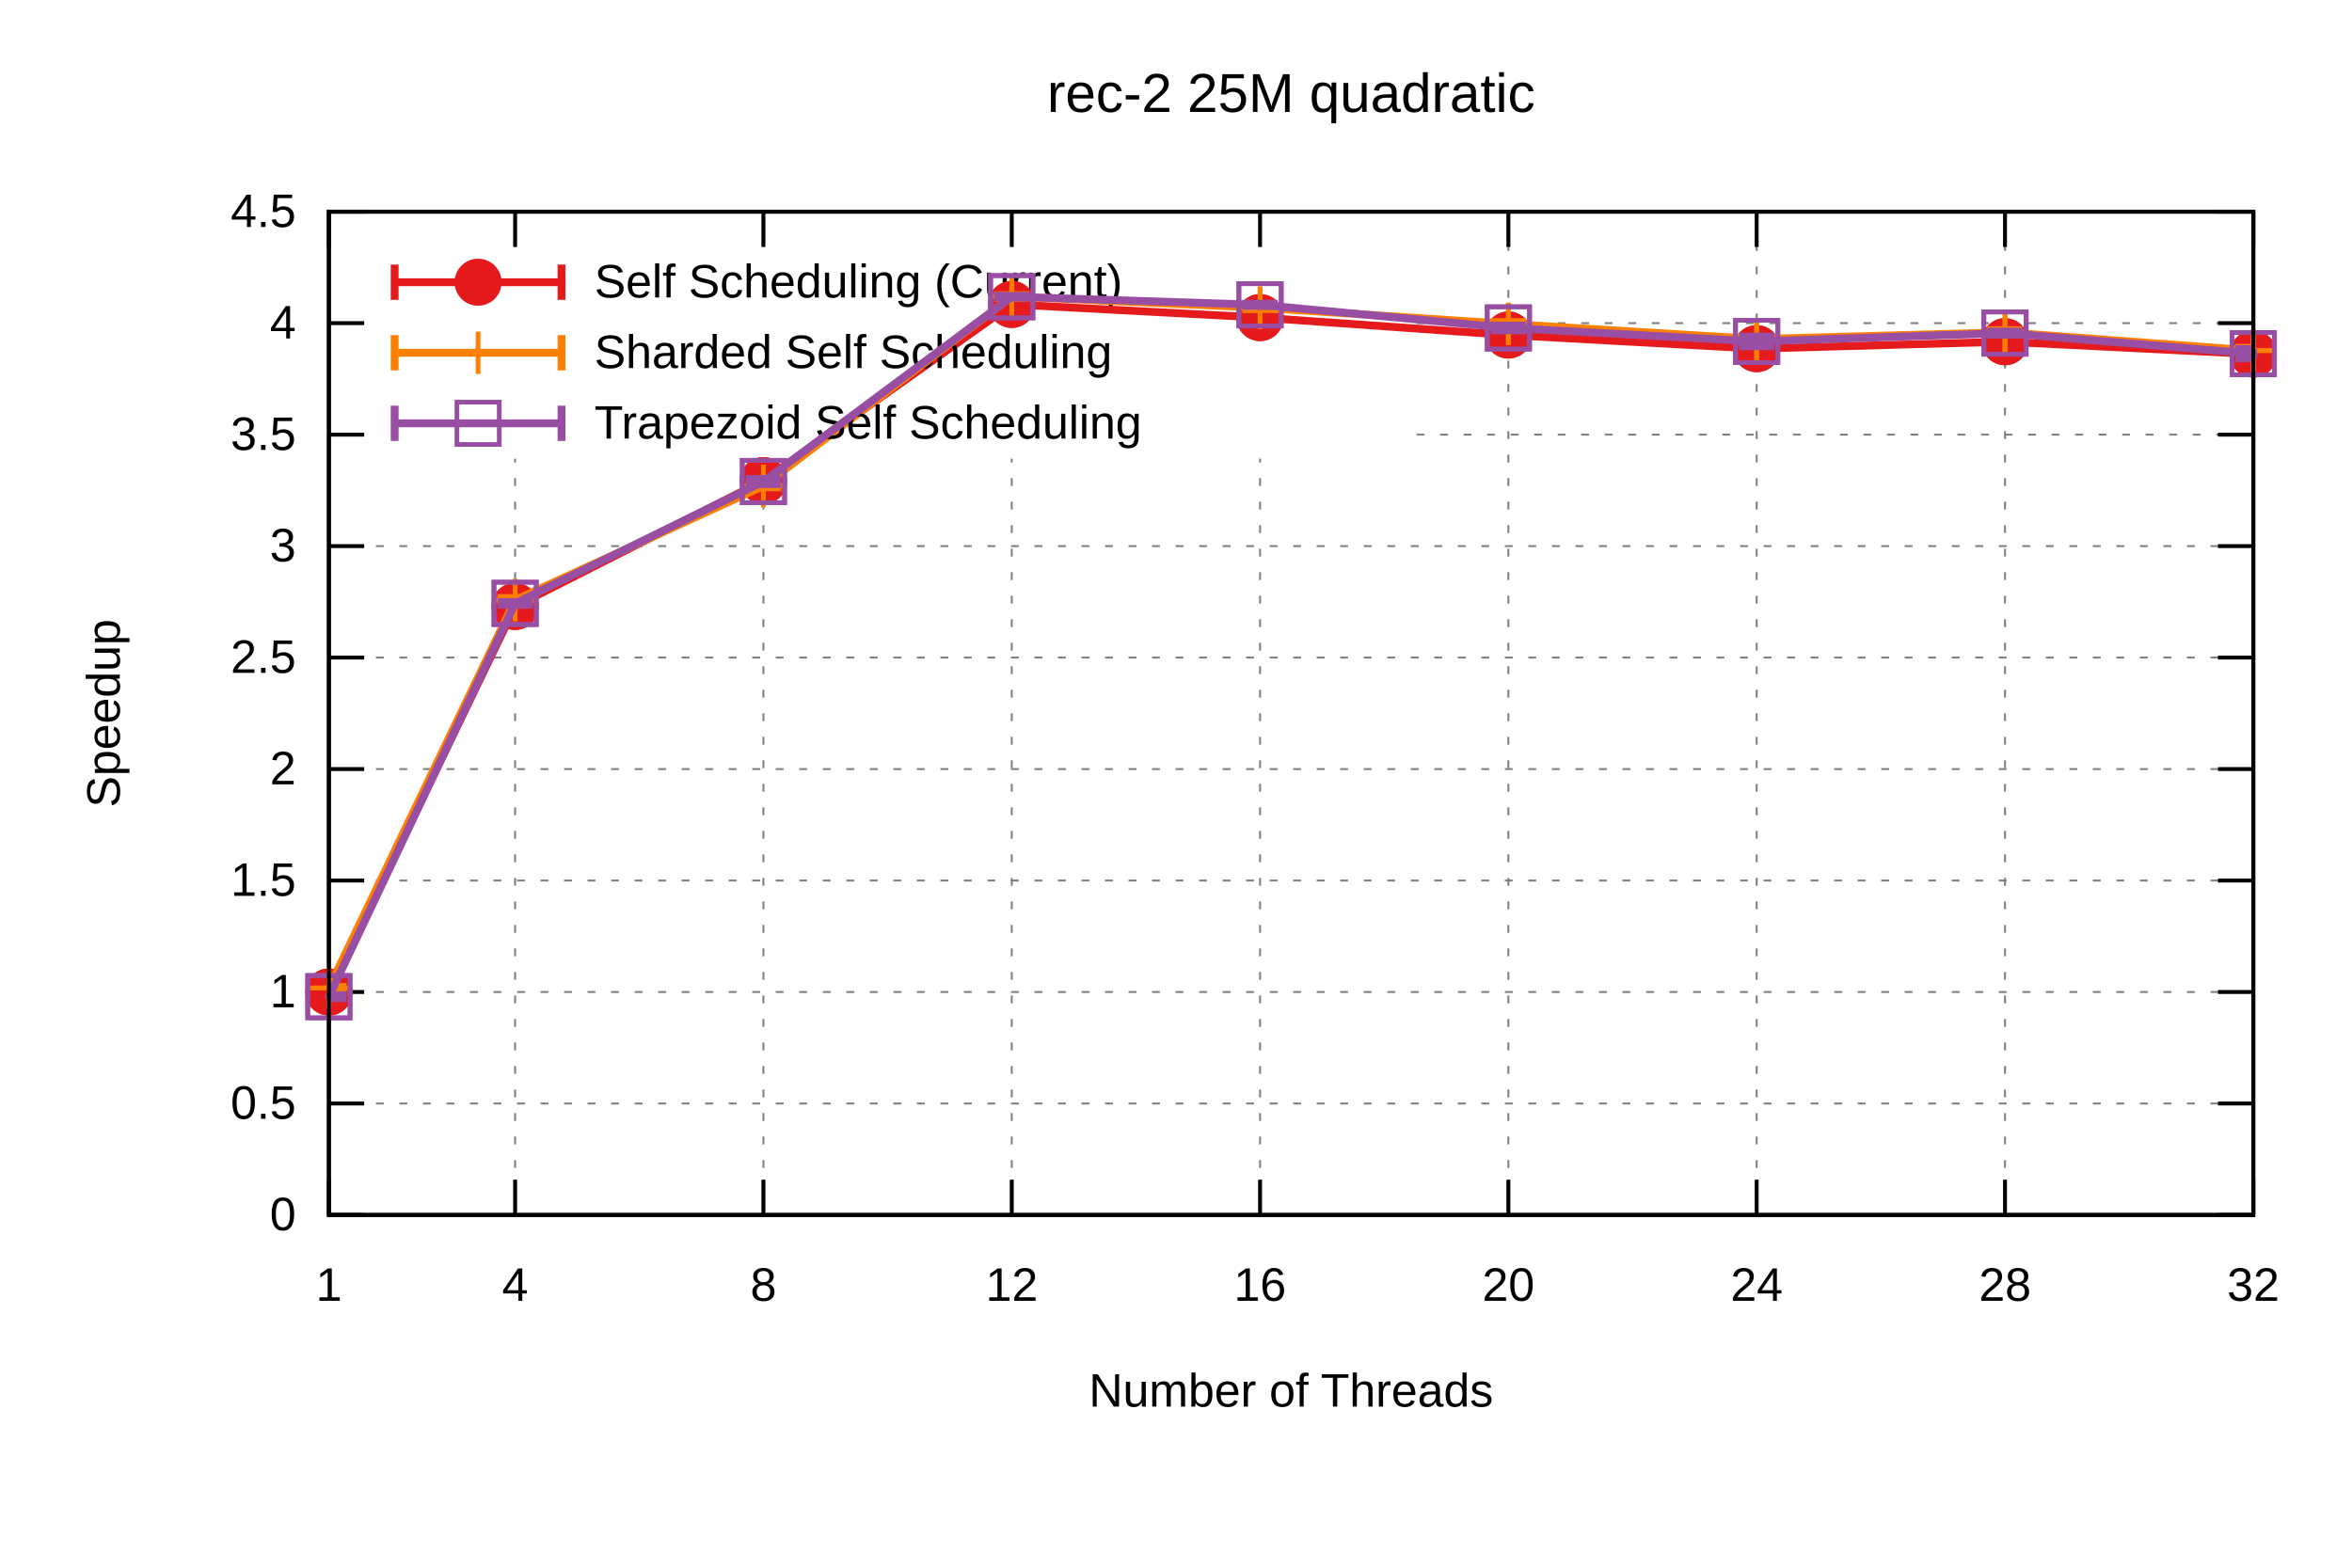
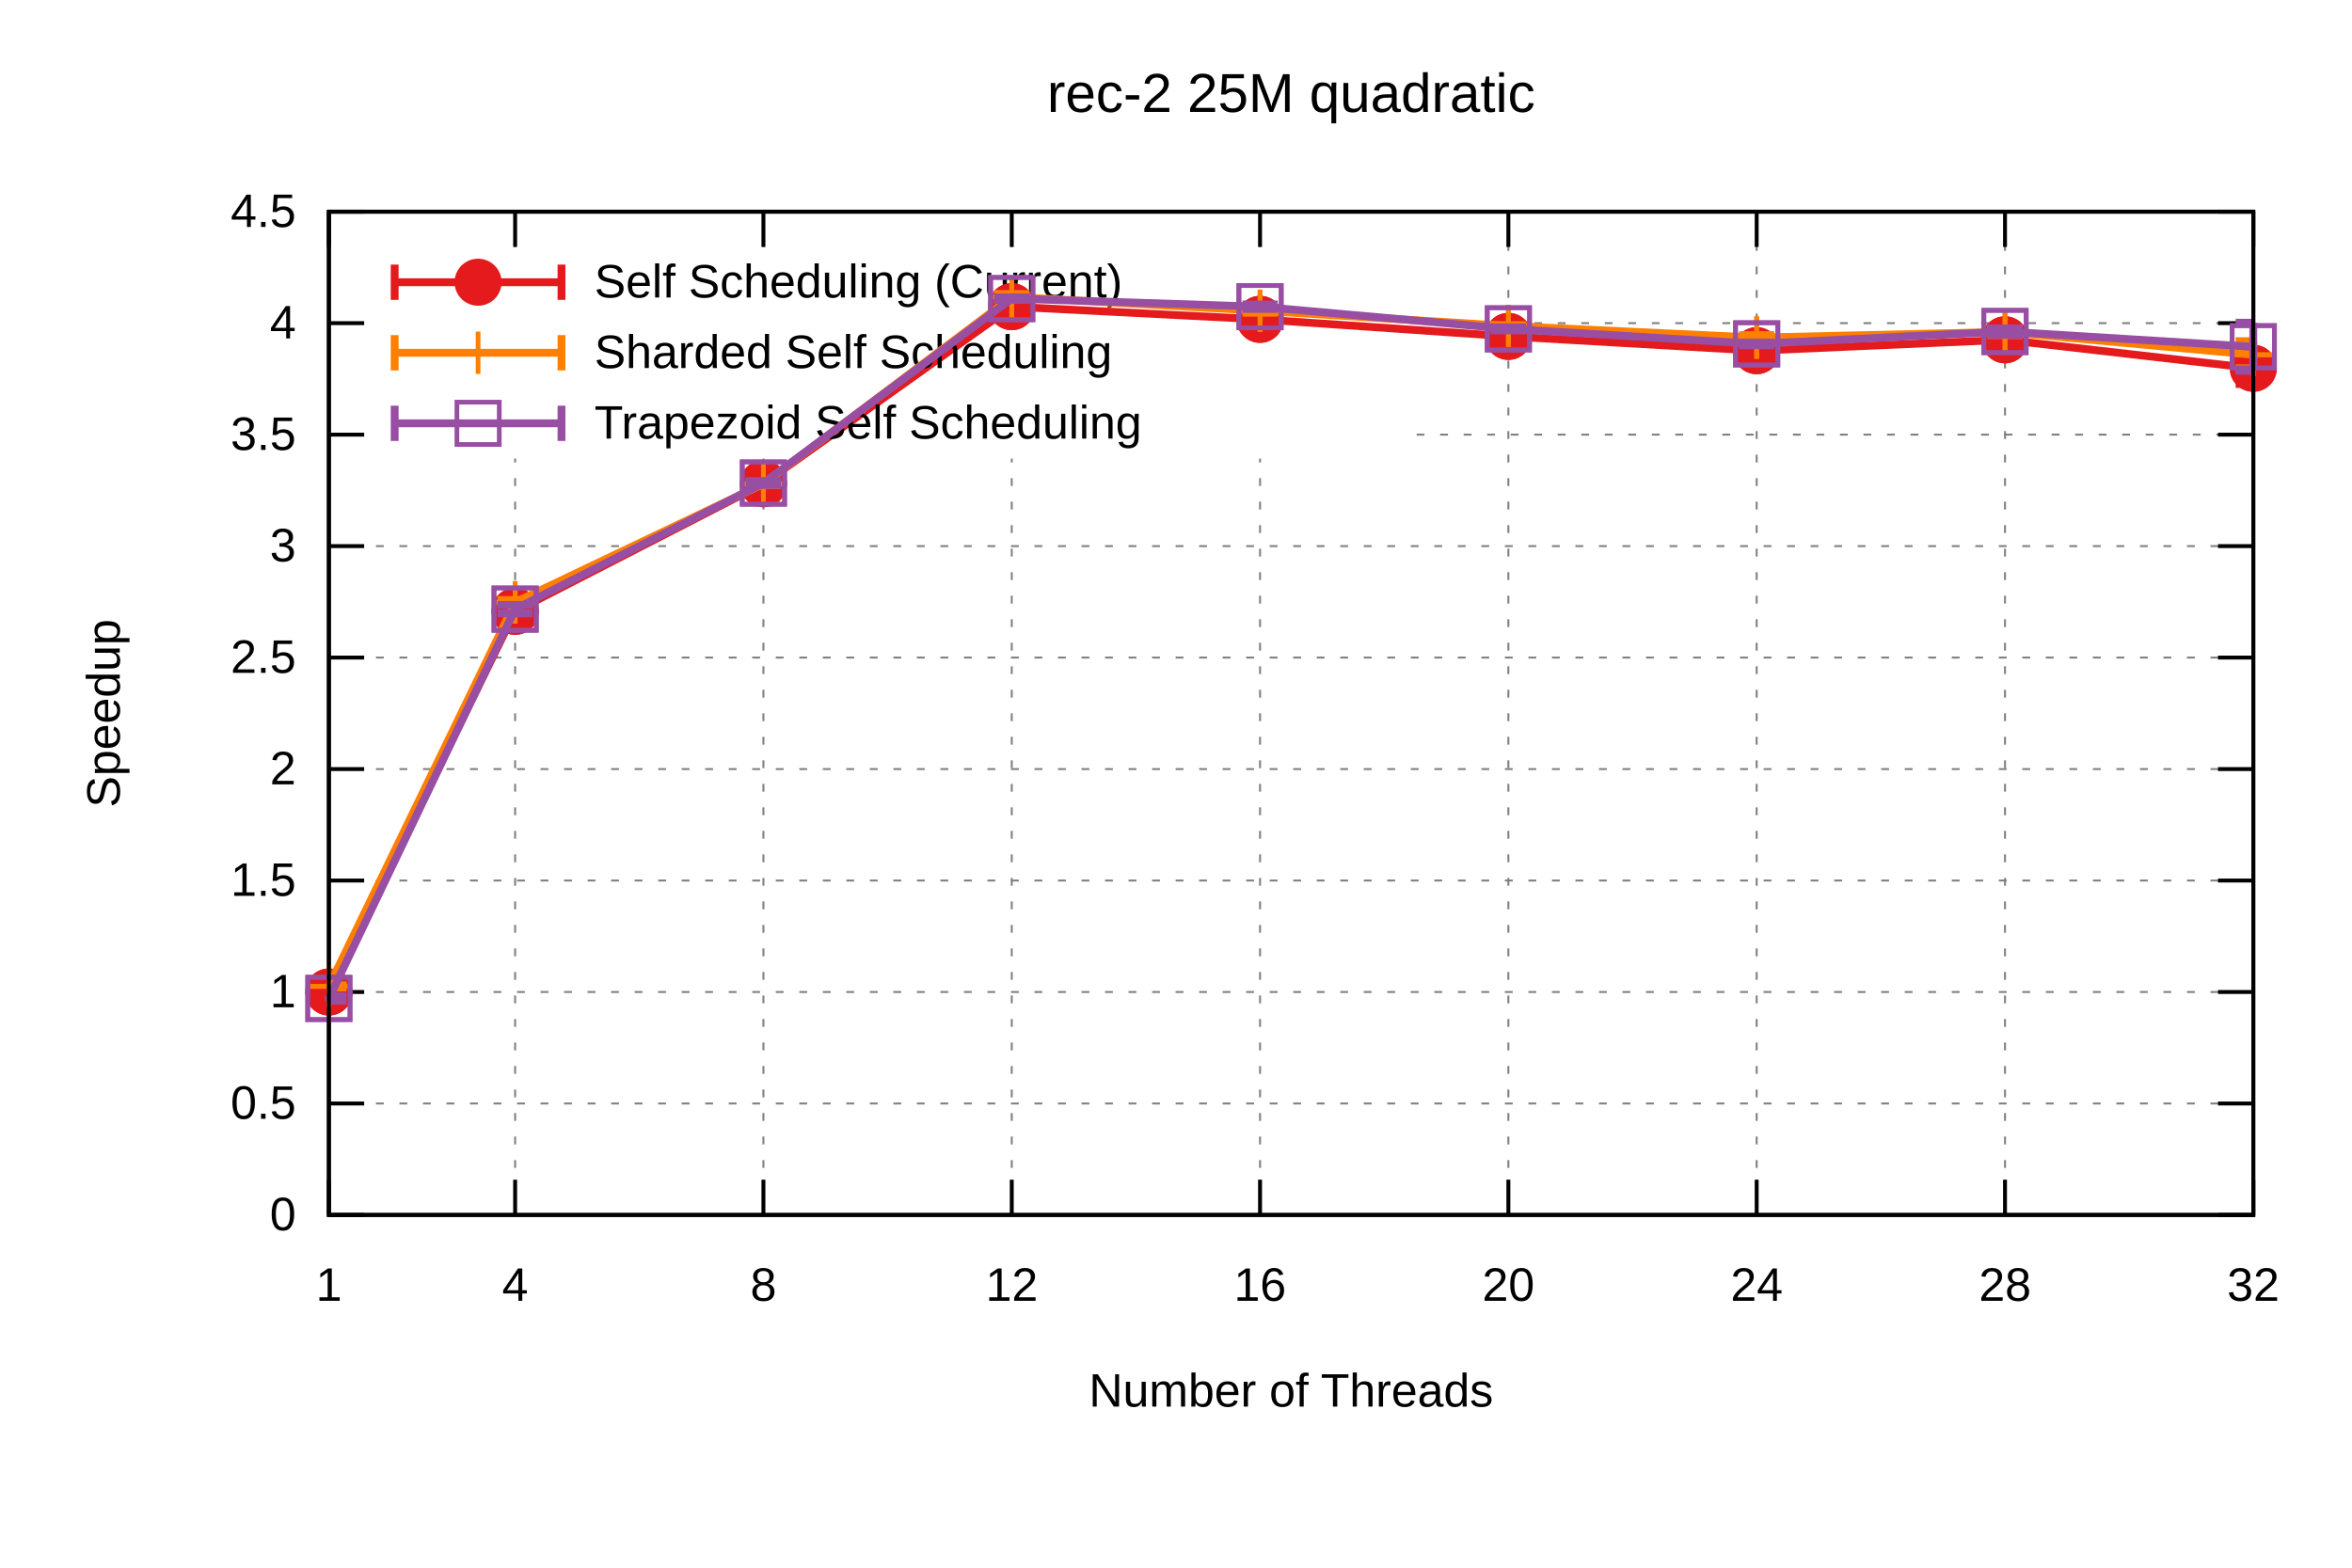
<svg xmlns="http://www.w3.org/2000/svg" xmlns:xlink="http://www.w3.org/1999/xlink" width="600" height="400" viewBox="0 0 600 400">
  <g id="gnuplot_canvas">
    <rect x="0" y="0" width="600" height="400" fill="none" />
    <defs>
      <circle id="gpDot" r="0.5" stroke-width="0.5" stroke="currentColor" />
      <path id="gpPt0" stroke-width="0.222" stroke="currentColor" d="M-1,0 h2 M0,-1 v2" />
      <path id="gpPt1" stroke-width="0.222" stroke="currentColor" d="M-1,-1 L1,1 M1,-1 L-1,1" />
      <path id="gpPt2" stroke-width="0.222" stroke="currentColor" d="M-1,0 L1,0 M0,-1 L0,1 M-1,-1 L1,1 M-1,1 L1,-1" />
      <rect id="gpPt3" stroke-width="0.222" stroke="currentColor" x="-1" y="-1" width="2" height="2" />
      <rect id="gpPt4" stroke-width="0.222" stroke="currentColor" fill="currentColor" x="-1" y="-1" width="2" height="2" />
      <circle id="gpPt5" stroke-width="0.222" stroke="currentColor" cx="0" cy="0" r="1" />
      <use xlink:href="#gpPt5" id="gpPt6" fill="currentColor" stroke="none" />
      <path id="gpPt7" stroke-width="0.222" stroke="currentColor" d="M0,-1.33 L-1.33,0.67 L1.33,0.67 z" />
      <use xlink:href="#gpPt7" id="gpPt8" fill="currentColor" stroke="none" />
      <use xlink:href="#gpPt7" id="gpPt9" stroke="currentColor" transform="rotate(180)" />
      <use xlink:href="#gpPt9" id="gpPt10" fill="currentColor" stroke="none" />
      <use xlink:href="#gpPt3" id="gpPt11" stroke="currentColor" transform="rotate(45)" />
      <use xlink:href="#gpPt11" id="gpPt12" fill="currentColor" stroke="none" />
      <path id="gpPt13" stroke-width="0.222" stroke="currentColor" d="M0,1.330 L1.265,0.411 L0.782,-1.067 L-0.782,-1.076 L-1.265,0.411 z" />
      <use xlink:href="#gpPt13" id="gpPt14" fill="currentColor" stroke="none" />
      <filter id="textbox" filterUnits="objectBoundingBox" x="0" y="0" height="1" width="1">
        <feFlood flood-color="white" flood-opacity="1" result="bgnd" />
        <feComposite in="SourceGraphic" in2="bgnd" operator="atop" />
      </filter>
      <filter id="greybox" filterUnits="objectBoundingBox" x="0" y="0" height="1" width="1">
        <feFlood flood-color="lightgrey" flood-opacity="1" result="grey" />
        <feComposite in="SourceGraphic" in2="grey" operator="atop" />
      </filter>
    </defs>
    <g fill="none" color="white" stroke="currentColor" stroke-width="1.00" stroke-linecap="butt" stroke-linejoin="miter">
</g>
    <g fill="none" color="black" stroke="currentColor" stroke-width="1.00" stroke-linecap="butt" stroke-linejoin="miter">
</g>
    <g fill="none" color="black" stroke="black" stroke-width="0.50" stroke-linecap="butt" stroke-linejoin="miter">
</g>
    <g fill="none" color="gray" stroke="currentColor" stroke-width="0.50" stroke-linecap="butt" stroke-linejoin="miter">
      <path stroke="gray" stroke-dasharray="2,4" class="gridline" d="M83.90,310.00 L574.82,310.00  " />
    </g>
    <g fill="none" color="gray" stroke="gray" stroke-width="1.00" stroke-linecap="butt" stroke-linejoin="miter">
</g>
    <g fill="none" color="black" stroke="currentColor" stroke-width="1.00" stroke-linecap="butt" stroke-linejoin="miter">
      <path stroke="black" d="M83.90,310.00 L92.90,310.00 M574.82,310.00 L565.82,310.00  " />
      <g transform="translate(75.51,313.90)" stroke="none" fill="black" font-family="Arial" font-size="12.00" text-anchor="end">
        <text>
          <tspan font-family="Arial"> 0</tspan>
        </text>
      </g>
    </g>
    <g fill="none" color="black" stroke="currentColor" stroke-width="1.00" stroke-linecap="butt" stroke-linejoin="miter">
</g>
    <g fill="none" color="black" stroke="black" stroke-width="0.50" stroke-linecap="butt" stroke-linejoin="miter">
</g>
    <g fill="none" color="gray" stroke="currentColor" stroke-width="0.50" stroke-linecap="butt" stroke-linejoin="miter">
      <path stroke="gray" stroke-dasharray="2,4" class="gridline" d="M83.90,281.56 L574.82,281.56  " />
    </g>
    <g fill="none" color="gray" stroke="gray" stroke-width="1.00" stroke-linecap="butt" stroke-linejoin="miter">
</g>
    <g fill="none" color="black" stroke="currentColor" stroke-width="1.00" stroke-linecap="butt" stroke-linejoin="miter">
      <path stroke="black" d="M83.90,281.56 L92.90,281.56 M574.82,281.56 L565.82,281.56  " />
      <g transform="translate(75.51,285.46)" stroke="none" fill="black" font-family="Arial" font-size="12.00" text-anchor="end">
        <text>
          <tspan font-family="Arial"> 0.5</tspan>
        </text>
      </g>
    </g>
    <g fill="none" color="black" stroke="currentColor" stroke-width="1.00" stroke-linecap="butt" stroke-linejoin="miter">
</g>
    <g fill="none" color="black" stroke="black" stroke-width="0.50" stroke-linecap="butt" stroke-linejoin="miter">
</g>
    <g fill="none" color="gray" stroke="currentColor" stroke-width="0.50" stroke-linecap="butt" stroke-linejoin="miter">
      <path stroke="gray" stroke-dasharray="2,4" class="gridline" d="M83.90,253.11 L574.82,253.11  " />
    </g>
    <g fill="none" color="gray" stroke="gray" stroke-width="1.00" stroke-linecap="butt" stroke-linejoin="miter">
</g>
    <g fill="none" color="black" stroke="currentColor" stroke-width="1.00" stroke-linecap="butt" stroke-linejoin="miter">
      <path stroke="black" d="M83.90,253.11 L92.90,253.11 M574.82,253.11 L565.82,253.11  " />
      <g transform="translate(75.51,257.01)" stroke="none" fill="black" font-family="Arial" font-size="12.00" text-anchor="end">
        <text>
          <tspan font-family="Arial"> 1</tspan>
        </text>
      </g>
    </g>
    <g fill="none" color="black" stroke="currentColor" stroke-width="1.00" stroke-linecap="butt" stroke-linejoin="miter">
</g>
    <g fill="none" color="black" stroke="black" stroke-width="0.50" stroke-linecap="butt" stroke-linejoin="miter">
</g>
    <g fill="none" color="gray" stroke="currentColor" stroke-width="0.50" stroke-linecap="butt" stroke-linejoin="miter">
      <path stroke="gray" stroke-dasharray="2,4" class="gridline" d="M83.90,224.67 L574.82,224.67  " />
    </g>
    <g fill="none" color="gray" stroke="gray" stroke-width="1.00" stroke-linecap="butt" stroke-linejoin="miter">
</g>
    <g fill="none" color="black" stroke="currentColor" stroke-width="1.00" stroke-linecap="butt" stroke-linejoin="miter">
      <path stroke="black" d="M83.90,224.67 L92.90,224.67 M574.82,224.67 L565.82,224.67  " />
      <g transform="translate(75.51,228.57)" stroke="none" fill="black" font-family="Arial" font-size="12.00" text-anchor="end">
        <text>
          <tspan font-family="Arial"> 1.5</tspan>
        </text>
      </g>
    </g>
    <g fill="none" color="black" stroke="currentColor" stroke-width="1.00" stroke-linecap="butt" stroke-linejoin="miter">
</g>
    <g fill="none" color="black" stroke="black" stroke-width="0.50" stroke-linecap="butt" stroke-linejoin="miter">
</g>
    <g fill="none" color="gray" stroke="currentColor" stroke-width="0.50" stroke-linecap="butt" stroke-linejoin="miter">
      <path stroke="gray" stroke-dasharray="2,4" class="gridline" d="M83.90,196.23 L574.82,196.23  " />
    </g>
    <g fill="none" color="gray" stroke="gray" stroke-width="1.00" stroke-linecap="butt" stroke-linejoin="miter">
</g>
    <g fill="none" color="black" stroke="currentColor" stroke-width="1.00" stroke-linecap="butt" stroke-linejoin="miter">
      <path stroke="black" d="M83.90,196.23 L92.90,196.23 M574.82,196.23 L565.82,196.23  " />
      <g transform="translate(75.51,200.13)" stroke="none" fill="black" font-family="Arial" font-size="12.00" text-anchor="end">
        <text>
          <tspan font-family="Arial"> 2</tspan>
        </text>
      </g>
    </g>
    <g fill="none" color="black" stroke="currentColor" stroke-width="1.00" stroke-linecap="butt" stroke-linejoin="miter">
</g>
    <g fill="none" color="black" stroke="black" stroke-width="0.50" stroke-linecap="butt" stroke-linejoin="miter">
</g>
    <g fill="none" color="gray" stroke="currentColor" stroke-width="0.50" stroke-linecap="butt" stroke-linejoin="miter">
      <path stroke="gray" stroke-dasharray="2,4" class="gridline" d="M83.90,167.78 L574.82,167.78  " />
    </g>
    <g fill="none" color="gray" stroke="gray" stroke-width="1.00" stroke-linecap="butt" stroke-linejoin="miter">
</g>
    <g fill="none" color="black" stroke="currentColor" stroke-width="1.00" stroke-linecap="butt" stroke-linejoin="miter">
      <path stroke="black" d="M83.90,167.78 L92.90,167.78 M574.82,167.78 L565.82,167.78  " />
      <g transform="translate(75.51,171.68)" stroke="none" fill="black" font-family="Arial" font-size="12.00" text-anchor="end">
        <text>
          <tspan font-family="Arial"> 2.5</tspan>
        </text>
      </g>
    </g>
    <g fill="none" color="black" stroke="currentColor" stroke-width="1.00" stroke-linecap="butt" stroke-linejoin="miter">
</g>
    <g fill="none" color="black" stroke="black" stroke-width="0.50" stroke-linecap="butt" stroke-linejoin="miter">
</g>
    <g fill="none" color="gray" stroke="currentColor" stroke-width="0.50" stroke-linecap="butt" stroke-linejoin="miter">
      <path stroke="gray" stroke-dasharray="2,4" class="gridline" d="M83.90,139.34 L574.82,139.34  " />
    </g>
    <g fill="none" color="gray" stroke="gray" stroke-width="1.00" stroke-linecap="butt" stroke-linejoin="miter">
</g>
    <g fill="none" color="black" stroke="currentColor" stroke-width="1.00" stroke-linecap="butt" stroke-linejoin="miter">
      <path stroke="black" d="M83.90,139.34 L92.90,139.34 M574.82,139.34 L565.82,139.34  " />
      <g transform="translate(75.51,143.24)" stroke="none" fill="black" font-family="Arial" font-size="12.00" text-anchor="end">
        <text>
          <tspan font-family="Arial"> 3</tspan>
        </text>
      </g>
    </g>
    <g fill="none" color="black" stroke="currentColor" stroke-width="1.00" stroke-linecap="butt" stroke-linejoin="miter">
</g>
    <g fill="none" color="black" stroke="black" stroke-width="0.50" stroke-linecap="butt" stroke-linejoin="miter">
</g>
    <g fill="none" color="gray" stroke="currentColor" stroke-width="0.50" stroke-linecap="butt" stroke-linejoin="miter">
      <path stroke="gray" stroke-dasharray="2,4" class="gridline" d="M83.90,110.90 L92.29,110.90 M361.38,110.90 L574.82,110.90  " />
    </g>
    <g fill="none" color="gray" stroke="gray" stroke-width="1.00" stroke-linecap="butt" stroke-linejoin="miter">
</g>
    <g fill="none" color="black" stroke="currentColor" stroke-width="1.00" stroke-linecap="butt" stroke-linejoin="miter">
      <path stroke="black" d="M83.90,110.90 L92.90,110.90 M574.82,110.90 L565.82,110.90  " />
      <g transform="translate(75.51,114.80)" stroke="none" fill="black" font-family="Arial" font-size="12.00" text-anchor="end">
        <text>
          <tspan font-family="Arial"> 3.5</tspan>
        </text>
      </g>
    </g>
    <g fill="none" color="black" stroke="currentColor" stroke-width="1.00" stroke-linecap="butt" stroke-linejoin="miter">
</g>
    <g fill="none" color="black" stroke="black" stroke-width="0.50" stroke-linecap="butt" stroke-linejoin="miter">
</g>
    <g fill="none" color="gray" stroke="currentColor" stroke-width="0.50" stroke-linecap="butt" stroke-linejoin="miter">
      <path stroke="gray" stroke-dasharray="2,4" class="gridline" d="M83.90,82.45 L92.29,82.45 M361.38,82.45 L574.82,82.45  " />
    </g>
    <g fill="none" color="gray" stroke="gray" stroke-width="1.00" stroke-linecap="butt" stroke-linejoin="miter">
</g>
    <g fill="none" color="black" stroke="currentColor" stroke-width="1.00" stroke-linecap="butt" stroke-linejoin="miter">
      <path stroke="black" d="M83.90,82.45 L92.90,82.45 M574.82,82.45 L565.82,82.45  " />
      <g transform="translate(75.51,86.35)" stroke="none" fill="black" font-family="Arial" font-size="12.00" text-anchor="end">
        <text>
          <tspan font-family="Arial"> 4</tspan>
        </text>
      </g>
    </g>
    <g fill="none" color="black" stroke="currentColor" stroke-width="1.00" stroke-linecap="butt" stroke-linejoin="miter">
</g>
    <g fill="none" color="black" stroke="black" stroke-width="0.50" stroke-linecap="butt" stroke-linejoin="miter">
</g>
    <g fill="none" color="gray" stroke="currentColor" stroke-width="0.50" stroke-linecap="butt" stroke-linejoin="miter">
      <path stroke="gray" stroke-dasharray="2,4" class="gridline" d="M83.90,54.01 L574.82,54.01  " />
    </g>
    <g fill="none" color="gray" stroke="gray" stroke-width="1.00" stroke-linecap="butt" stroke-linejoin="miter">
</g>
    <g fill="none" color="black" stroke="currentColor" stroke-width="1.00" stroke-linecap="butt" stroke-linejoin="miter">
      <path stroke="black" d="M83.90,54.01 L92.90,54.01 M574.82,54.01 L565.82,54.01  " />
      <g transform="translate(75.51,57.91)" stroke="none" fill="black" font-family="Arial" font-size="12.00" text-anchor="end">
        <text>
          <tspan font-family="Arial"> 4.5</tspan>
        </text>
      </g>
    </g>
    <g fill="none" color="black" stroke="currentColor" stroke-width="1.00" stroke-linecap="butt" stroke-linejoin="miter">
</g>
    <g fill="none" color="black" stroke="black" stroke-width="0.50" stroke-linecap="butt" stroke-linejoin="miter">
</g>
    <g fill="none" color="gray" stroke="currentColor" stroke-width="0.50" stroke-linecap="butt" stroke-linejoin="miter">
      <path stroke="gray" stroke-dasharray="2,4" class="gridline" d="M83.90,310.00 L83.90,54.01  " />
    </g>
    <g fill="none" color="gray" stroke="gray" stroke-width="1.00" stroke-linecap="butt" stroke-linejoin="miter">
</g>
    <g fill="none" color="black" stroke="currentColor" stroke-width="1.00" stroke-linecap="butt" stroke-linejoin="miter">
      <path stroke="black" d="M83.90,310.00 L83.90,301.00 M83.90,54.01 L83.90,63.01  " />
      <g transform="translate(83.90,331.90)" stroke="none" fill="black" font-family="Arial" font-size="12.00" text-anchor="middle">
        <text>
          <tspan font-family="Arial"> 1</tspan>
        </text>
      </g>
    </g>
    <g fill="none" color="black" stroke="currentColor" stroke-width="1.00" stroke-linecap="butt" stroke-linejoin="miter">
</g>
    <g fill="none" color="black" stroke="black" stroke-width="0.50" stroke-linecap="butt" stroke-linejoin="miter">
</g>
    <g fill="none" color="gray" stroke="currentColor" stroke-width="0.50" stroke-linecap="butt" stroke-linejoin="miter">
      <path stroke="gray" stroke-dasharray="2,4" class="gridline" d="M131.41,310.00 L131.41,117.01 M131.41,63.01 L131.41,54.01  " />
    </g>
    <g fill="none" color="gray" stroke="gray" stroke-width="1.00" stroke-linecap="butt" stroke-linejoin="miter">
</g>
    <g fill="none" color="black" stroke="currentColor" stroke-width="1.00" stroke-linecap="butt" stroke-linejoin="miter">
      <path stroke="black" d="M131.41,310.00 L131.41,301.00 M131.41,54.01 L131.41,63.01  " />
      <g transform="translate(131.41,331.90)" stroke="none" fill="black" font-family="Arial" font-size="12.00" text-anchor="middle">
        <text>
          <tspan font-family="Arial"> 4</tspan>
        </text>
      </g>
    </g>
    <g fill="none" color="black" stroke="currentColor" stroke-width="1.00" stroke-linecap="butt" stroke-linejoin="miter">
</g>
    <g fill="none" color="black" stroke="black" stroke-width="0.50" stroke-linecap="butt" stroke-linejoin="miter">
</g>
    <g fill="none" color="gray" stroke="currentColor" stroke-width="0.50" stroke-linecap="butt" stroke-linejoin="miter">
      <path stroke="gray" stroke-dasharray="2,4" class="gridline" d="M194.75,310.00 L194.75,117.01 M194.75,63.01 L194.75,54.01  " />
    </g>
    <g fill="none" color="gray" stroke="gray" stroke-width="1.00" stroke-linecap="butt" stroke-linejoin="miter">
</g>
    <g fill="none" color="black" stroke="currentColor" stroke-width="1.00" stroke-linecap="butt" stroke-linejoin="miter">
      <path stroke="black" d="M194.75,310.00 L194.75,301.00 M194.75,54.01 L194.75,63.01  " />
      <g transform="translate(194.75,331.90)" stroke="none" fill="black" font-family="Arial" font-size="12.00" text-anchor="middle">
        <text>
          <tspan font-family="Arial"> 8</tspan>
        </text>
      </g>
    </g>
    <g fill="none" color="black" stroke="currentColor" stroke-width="1.00" stroke-linecap="butt" stroke-linejoin="miter">
</g>
    <g fill="none" color="black" stroke="black" stroke-width="0.50" stroke-linecap="butt" stroke-linejoin="miter">
</g>
    <g fill="none" color="gray" stroke="currentColor" stroke-width="0.50" stroke-linecap="butt" stroke-linejoin="miter">
      <path stroke="gray" stroke-dasharray="2,4" class="gridline" d="M258.10,310.00 L258.10,117.01 M258.10,63.01 L258.10,54.01  " />
    </g>
    <g fill="none" color="gray" stroke="gray" stroke-width="1.00" stroke-linecap="butt" stroke-linejoin="miter">
</g>
    <g fill="none" color="black" stroke="currentColor" stroke-width="1.00" stroke-linecap="butt" stroke-linejoin="miter">
      <path stroke="black" d="M258.10,310.00 L258.10,301.00 M258.10,54.01 L258.10,63.01  " />
      <g transform="translate(258.10,331.90)" stroke="none" fill="black" font-family="Arial" font-size="12.00" text-anchor="middle">
        <text>
          <tspan font-family="Arial"> 12</tspan>
        </text>
      </g>
    </g>
    <g fill="none" color="black" stroke="currentColor" stroke-width="1.00" stroke-linecap="butt" stroke-linejoin="miter">
</g>
    <g fill="none" color="black" stroke="black" stroke-width="0.50" stroke-linecap="butt" stroke-linejoin="miter">
</g>
    <g fill="none" color="gray" stroke="currentColor" stroke-width="0.50" stroke-linecap="butt" stroke-linejoin="miter">
      <path stroke="gray" stroke-dasharray="2,4" class="gridline" d="M321.44,310.00 L321.44,117.01 M321.44,63.01 L321.44,54.01  " />
    </g>
    <g fill="none" color="gray" stroke="gray" stroke-width="1.00" stroke-linecap="butt" stroke-linejoin="miter">
</g>
    <g fill="none" color="black" stroke="currentColor" stroke-width="1.00" stroke-linecap="butt" stroke-linejoin="miter">
      <path stroke="black" d="M321.44,310.00 L321.44,301.00 M321.44,54.01 L321.44,63.01  " />
      <g transform="translate(321.44,331.90)" stroke="none" fill="black" font-family="Arial" font-size="12.00" text-anchor="middle">
        <text>
          <tspan font-family="Arial"> 16</tspan>
        </text>
      </g>
    </g>
    <g fill="none" color="black" stroke="currentColor" stroke-width="1.00" stroke-linecap="butt" stroke-linejoin="miter">
</g>
    <g fill="none" color="black" stroke="black" stroke-width="0.50" stroke-linecap="butt" stroke-linejoin="miter">
</g>
    <g fill="none" color="gray" stroke="currentColor" stroke-width="0.50" stroke-linecap="butt" stroke-linejoin="miter">
      <path stroke="gray" stroke-dasharray="2,4" class="gridline" d="M384.79,310.00 L384.79,54.01  " />
    </g>
    <g fill="none" color="gray" stroke="gray" stroke-width="1.00" stroke-linecap="butt" stroke-linejoin="miter">
</g>
    <g fill="none" color="black" stroke="currentColor" stroke-width="1.00" stroke-linecap="butt" stroke-linejoin="miter">
      <path stroke="black" d="M384.79,310.00 L384.79,301.00 M384.79,54.01 L384.79,63.01  " />
      <g transform="translate(384.79,331.90)" stroke="none" fill="black" font-family="Arial" font-size="12.00" text-anchor="middle">
        <text>
          <tspan font-family="Arial"> 20</tspan>
        </text>
      </g>
    </g>
    <g fill="none" color="black" stroke="currentColor" stroke-width="1.00" stroke-linecap="butt" stroke-linejoin="miter">
</g>
    <g fill="none" color="black" stroke="black" stroke-width="0.50" stroke-linecap="butt" stroke-linejoin="miter">
</g>
    <g fill="none" color="gray" stroke="currentColor" stroke-width="0.50" stroke-linecap="butt" stroke-linejoin="miter">
      <path stroke="gray" stroke-dasharray="2,4" class="gridline" d="M448.13,310.00 L448.13,54.01  " />
    </g>
    <g fill="none" color="gray" stroke="gray" stroke-width="1.00" stroke-linecap="butt" stroke-linejoin="miter">
</g>
    <g fill="none" color="black" stroke="currentColor" stroke-width="1.00" stroke-linecap="butt" stroke-linejoin="miter">
      <path stroke="black" d="M448.13,310.00 L448.13,301.00 M448.13,54.01 L448.13,63.01  " />
      <g transform="translate(448.13,331.90)" stroke="none" fill="black" font-family="Arial" font-size="12.00" text-anchor="middle">
        <text>
          <tspan font-family="Arial"> 24</tspan>
        </text>
      </g>
    </g>
    <g fill="none" color="black" stroke="currentColor" stroke-width="1.00" stroke-linecap="butt" stroke-linejoin="miter">
</g>
    <g fill="none" color="black" stroke="black" stroke-width="0.50" stroke-linecap="butt" stroke-linejoin="miter">
</g>
    <g fill="none" color="gray" stroke="currentColor" stroke-width="0.50" stroke-linecap="butt" stroke-linejoin="miter">
      <path stroke="gray" stroke-dasharray="2,4" class="gridline" d="M511.48,310.00 L511.48,54.01  " />
    </g>
    <g fill="none" color="gray" stroke="gray" stroke-width="1.00" stroke-linecap="butt" stroke-linejoin="miter">
</g>
    <g fill="none" color="black" stroke="currentColor" stroke-width="1.00" stroke-linecap="butt" stroke-linejoin="miter">
      <path stroke="black" d="M511.48,310.00 L511.48,301.00 M511.48,54.01 L511.48,63.01  " />
      <g transform="translate(511.48,331.90)" stroke="none" fill="black" font-family="Arial" font-size="12.00" text-anchor="middle">
        <text>
          <tspan font-family="Arial"> 28</tspan>
        </text>
      </g>
    </g>
    <g fill="none" color="black" stroke="currentColor" stroke-width="1.00" stroke-linecap="butt" stroke-linejoin="miter">
</g>
    <g fill="none" color="black" stroke="black" stroke-width="0.50" stroke-linecap="butt" stroke-linejoin="miter">
</g>
    <g fill="none" color="gray" stroke="currentColor" stroke-width="0.50" stroke-linecap="butt" stroke-linejoin="miter">
      <path stroke="gray" stroke-dasharray="2,4" class="gridline" d="M574.82,310.00 L574.82,54.01  " />
    </g>
    <g fill="none" color="gray" stroke="gray" stroke-width="1.00" stroke-linecap="butt" stroke-linejoin="miter">
</g>
    <g fill="none" color="black" stroke="currentColor" stroke-width="1.00" stroke-linecap="butt" stroke-linejoin="miter">
      <path stroke="black" d="M574.82,310.00 L574.82,301.00 M574.82,54.01 L574.82,63.01  " />
      <g transform="translate(574.82,331.90)" stroke="none" fill="black" font-family="Arial" font-size="12.00" text-anchor="middle">
        <text>
          <tspan font-family="Arial"> 32</tspan>
        </text>
      </g>
    </g>
    <g fill="none" color="black" stroke="currentColor" stroke-width="1.00" stroke-linecap="butt" stroke-linejoin="miter">
</g>
    <g fill="none" color="black" stroke="currentColor" stroke-width="1.00" stroke-linecap="butt" stroke-linejoin="miter">
      <path stroke="black" d="M83.90,54.01 L83.90,310.00 L574.82,310.00 L574.82,54.01 L83.90,54.01 Z  " />
    </g>
    <g fill="none" color="black" stroke="currentColor" stroke-width="1.00" stroke-linecap="butt" stroke-linejoin="miter">
      <g transform="translate(30.55,182.01) rotate(270)" stroke="none" fill="black" font-family="Arial" font-size="12.00" text-anchor="middle">
        <text>
          <tspan font-family="Arial">Speedup</tspan>
        </text>
      </g>
    </g>
    <g fill="none" color="black" stroke="currentColor" stroke-width="1.00" stroke-linecap="butt" stroke-linejoin="miter">
      <g transform="translate(329.36,358.90)" stroke="none" fill="black" font-family="Arial" font-size="12.00" text-anchor="middle">
        <text>
          <tspan font-family="Arial">Number of Threads</tspan>
        </text>
      </g>
    </g>
    <g fill="none" color="black" stroke="currentColor" stroke-width="1.00" stroke-linecap="butt" stroke-linejoin="miter">
</g>
    <g id="gnuplot_plot_1">
      <g fill="none" color="white" stroke="currentColor" stroke-width="2.00" stroke-linecap="butt" stroke-linejoin="miter">
</g>
      <g fill="none" color="black" stroke="currentColor" stroke-width="2.00" stroke-linecap="butt" stroke-linejoin="miter">
        <g transform="translate(151.63,75.91)" stroke="none" fill="black" font-family="Arial" font-size="12.00" text-anchor="start">
          <text>
            <tspan font-family="Arial">Self Scheduling (Current)</tspan>
          </text>
        </g>
      </g>
      <g fill="none" color="black" stroke="currentColor" stroke-width="2.00" stroke-linecap="butt" stroke-linejoin="miter">
-         <path stroke="rgb(228,  26,  28)" d="M100.68,72.01 L143.24,72.01 M100.68,67.51 L100.68,76.51 M143.24,67.51 L143.24,76.51 M83.90,253.26 L83.90,252.97   M83.90,253.26 L88.40,253.26 M83.90,252.97 L88.40,252.97 M131.41,155.02 L131.41,154.45 M126.91,155.02 L135.91,155.02   M126.91,154.45 L135.91,154.45 M194.75,123.07 L194.75,122.18 M190.25,123.07 L199.25,123.07 M190.25,122.18 L199.25,122.18   M258.10,78.35 L258.10,77.00 M253.60,78.35 L262.60,78.35 M253.60,77.00 L262.60,77.00 M321.44,81.52 L321.44,80.53   M316.94,81.52 L325.94,81.52 M316.94,80.53 L325.94,80.53 M384.79,85.90 L384.79,85.08 M380.29,85.90 L389.29,85.90   M380.29,85.08 L389.29,85.08 M448.13,89.62 L448.13,88.30 M443.63,89.62 L452.63,89.62 M443.63,88.30 L452.63,88.30   M511.48,87.60 L511.48,86.78 M506.98,87.60 L515.98,87.60 M506.98,86.78 L515.98,86.78 M574.82,91.38 L574.82,89.29   M570.32,91.38 L574.82,91.38 M570.32,89.29 L574.82,89.29  " />
+         <path stroke="rgb(228,  26,  28)" d="M100.68,72.01 L143.24,72.01 M100.68,67.51 L100.68,76.51 M143.24,67.51 L143.24,76.51 M83.90,253.48 L83.90,252.75   M83.90,253.48 L88.40,253.48 M83.90,252.75 L88.40,252.75 M131.41,156.03 L131.41,155.92 M126.91,156.03 L135.91,156.03   M126.91,155.92 L135.91,155.92 M194.75,123.80 L194.75,123.02 M190.25,123.80 L199.25,123.80 M190.25,123.02 L199.25,123.02   M258.10,78.46 L258.10,78.03 M253.60,78.46 L262.60,78.46 M253.60,78.03 L262.60,78.03 M321.44,81.91 L321.44,81.05   M316.94,81.91 L325.94,81.91 M316.94,81.05 L325.94,81.05 M384.79,86.59 L384.79,85.07 M380.29,86.59 L389.29,86.59   M380.29,85.07 L389.29,85.07 M448.13,90.02 L448.13,88.94 M443.63,90.02 L452.63,90.02 M443.63,88.94 L452.63,88.94   M511.48,87.10 L511.48,86.31 M506.98,87.10 L515.98,87.10 M506.98,86.31 L515.98,86.31 M574.82,97.97 L574.82,89.97   M570.32,97.97 L574.82,97.97 M570.32,89.97 L574.82,89.97  " />
      </g>
      <g fill="none" color="black" stroke="currentColor" stroke-width="2.00" stroke-linecap="butt" stroke-linejoin="miter">
        <use xlink:href="#gpPt6" transform="translate(83.90,253.11) scale(5.40)" color="rgb(228,  26,  28)" />
-         <use xlink:href="#gpPt6" transform="translate(131.41,154.73) scale(5.40)" color="rgb(228,  26,  28)" />
-         <use xlink:href="#gpPt6" transform="translate(194.75,122.63) scale(5.40)" color="rgb(228,  26,  28)" />
-         <use xlink:href="#gpPt6" transform="translate(258.10,77.67) scale(5.40)" color="rgb(228,  26,  28)" />
-         <use xlink:href="#gpPt6" transform="translate(321.44,81.03) scale(5.40)" color="rgb(228,  26,  28)" />
-         <use xlink:href="#gpPt6" transform="translate(384.79,85.49) scale(5.40)" color="rgb(228,  26,  28)" />
-         <use xlink:href="#gpPt6" transform="translate(448.13,88.96) scale(5.40)" color="rgb(228,  26,  28)" />
-         <use xlink:href="#gpPt6" transform="translate(511.48,87.19) scale(5.40)" color="rgb(228,  26,  28)" />
-         <use xlink:href="#gpPt6" transform="translate(574.82,90.34) scale(5.40)" color="rgb(228,  26,  28)" />
+         <use xlink:href="#gpPt6" transform="translate(131.41,155.98) scale(5.40)" color="rgb(228,  26,  28)" />
+         <use xlink:href="#gpPt6" transform="translate(194.75,123.41) scale(5.40)" color="rgb(228,  26,  28)" />
+         <use xlink:href="#gpPt6" transform="translate(258.10,78.25) scale(5.40)" color="rgb(228,  26,  28)" />
+         <use xlink:href="#gpPt6" transform="translate(321.44,81.48) scale(5.40)" color="rgb(228,  26,  28)" />
+         <use xlink:href="#gpPt6" transform="translate(384.79,85.83) scale(5.40)" color="rgb(228,  26,  28)" />
+         <use xlink:href="#gpPt6" transform="translate(448.13,89.48) scale(5.40)" color="rgb(228,  26,  28)" />
+         <use xlink:href="#gpPt6" transform="translate(511.48,86.70) scale(5.40)" color="rgb(228,  26,  28)" />
+         <use xlink:href="#gpPt6" transform="translate(574.82,93.97) scale(5.40)" color="rgb(228,  26,  28)" />
        <use xlink:href="#gpPt6" transform="translate(121.96,72.01) scale(5.40)" color="rgb(228,  26,  28)" />
      </g>
    </g>
    <g id="gnuplot_plot_2">
      <g fill="none" color="black" stroke="currentColor" stroke-width="2.00" stroke-linecap="butt" stroke-linejoin="miter">
-         <path stroke="rgb(228,  26,  28)" d="M83.90,253.11 L131.41,154.73 L194.75,122.63 L258.10,77.67 L321.44,81.03 L384.79,85.49 L448.13,88.96 L511.48,87.19   L574.82,90.34  " />
+         <path stroke="rgb(228,  26,  28)" d="M83.90,253.11 L131.41,155.98 L194.75,123.41 L258.10,78.25 L321.44,81.48 L384.79,85.83 L448.13,89.48 L511.48,86.70   L574.82,93.97  " />
        <use xlink:href="#gpPt6" transform="translate(83.90,253.11) scale(5.40)" color="rgb(228,  26,  28)" />
-         <use xlink:href="#gpPt6" transform="translate(131.41,154.73) scale(5.40)" color="rgb(228,  26,  28)" />
-         <use xlink:href="#gpPt6" transform="translate(194.75,122.63) scale(5.40)" color="rgb(228,  26,  28)" />
-         <use xlink:href="#gpPt6" transform="translate(258.10,77.67) scale(5.40)" color="rgb(228,  26,  28)" />
-         <use xlink:href="#gpPt6" transform="translate(321.44,81.03) scale(5.40)" color="rgb(228,  26,  28)" />
-         <use xlink:href="#gpPt6" transform="translate(384.79,85.49) scale(5.40)" color="rgb(228,  26,  28)" />
-         <use xlink:href="#gpPt6" transform="translate(448.13,88.96) scale(5.40)" color="rgb(228,  26,  28)" />
-         <use xlink:href="#gpPt6" transform="translate(511.48,87.19) scale(5.40)" color="rgb(228,  26,  28)" />
-         <use xlink:href="#gpPt6" transform="translate(574.82,90.34) scale(5.40)" color="rgb(228,  26,  28)" />
+         <use xlink:href="#gpPt6" transform="translate(131.41,155.98) scale(5.40)" color="rgb(228,  26,  28)" />
+         <use xlink:href="#gpPt6" transform="translate(194.75,123.41) scale(5.40)" color="rgb(228,  26,  28)" />
+         <use xlink:href="#gpPt6" transform="translate(258.10,78.25) scale(5.40)" color="rgb(228,  26,  28)" />
+         <use xlink:href="#gpPt6" transform="translate(321.44,81.48) scale(5.40)" color="rgb(228,  26,  28)" />
+         <use xlink:href="#gpPt6" transform="translate(384.79,85.83) scale(5.40)" color="rgb(228,  26,  28)" />
+         <use xlink:href="#gpPt6" transform="translate(448.13,89.48) scale(5.40)" color="rgb(228,  26,  28)" />
+         <use xlink:href="#gpPt6" transform="translate(511.48,86.70) scale(5.40)" color="rgb(228,  26,  28)" />
+         <use xlink:href="#gpPt6" transform="translate(574.82,93.97) scale(5.40)" color="rgb(228,  26,  28)" />
      </g>
    </g>
    <g id="gnuplot_plot_3">
      <g fill="none" color="black" stroke="currentColor" stroke-width="2.00" stroke-linecap="butt" stroke-linejoin="miter">
        <g transform="translate(151.63,93.91)" stroke="none" fill="black" font-family="Arial" font-size="12.00" text-anchor="start">
          <text>
            <tspan font-family="Arial">Sharded Self Scheduling</tspan>
          </text>
        </g>
      </g>
      <g fill="none" color="black" stroke="currentColor" stroke-width="2.00" stroke-linecap="butt" stroke-linejoin="miter">
-         <path stroke="rgb(255, 127,   0)" d="M100.68,90.01 L143.24,90.01 M100.68,85.51 L100.68,94.51 M143.24,85.51 L143.24,94.51 M83.90,252.33 L83.90,251.82   M83.90,252.33 L88.40,252.33 M83.90,251.82 L88.40,251.82 M131.41,153.62 L131.41,152.59 M126.91,153.62 L135.91,153.62   M126.91,152.59 L135.91,152.59 M194.75,124.35 L194.75,123.64 M190.25,124.35 L199.25,124.35 M190.25,123.64 L199.25,123.64   M258.10,75.99 L258.10,75.32 M253.60,75.99 L262.60,75.99 M253.60,75.32 L262.60,75.32 M321.44,78.87 L321.44,78.18   M316.94,78.87 L325.94,78.87 M316.94,78.18 L325.94,78.18 M384.79,83.15 L384.79,82.18 M380.29,83.15 L389.29,83.15   M380.29,82.18 L389.29,82.18 M448.13,86.78 L448.13,86.24 M443.63,86.78 L452.63,86.78 M443.63,86.24 L452.63,86.24   M511.48,85.31 L511.48,84.25 M506.98,85.31 L515.98,85.31 M506.98,84.25 L515.98,84.25 M574.82,90.16 L574.82,88.75   M570.32,90.16 L574.82,90.16 M570.32,88.75 L574.82,88.75  " />
-       </g>
-       <g fill="none" color="black" stroke="currentColor" stroke-width="2.00" stroke-linecap="butt" stroke-linejoin="miter">
-         <use xlink:href="#gpPt0" transform="translate(83.90,252.08) scale(5.40)" color="rgb(255, 127,   0)" />
-         <use xlink:href="#gpPt0" transform="translate(131.41,153.10) scale(5.40)" color="rgb(255, 127,   0)" />
-         <use xlink:href="#gpPt0" transform="translate(194.75,124.00) scale(5.40)" color="rgb(255, 127,   0)" />
-         <use xlink:href="#gpPt0" transform="translate(258.10,75.66) scale(5.40)" color="rgb(255, 127,   0)" />
-         <use xlink:href="#gpPt0" transform="translate(321.44,78.52) scale(5.40)" color="rgb(255, 127,   0)" />
-         <use xlink:href="#gpPt0" transform="translate(384.79,82.66) scale(5.40)" color="rgb(255, 127,   0)" />
-         <use xlink:href="#gpPt0" transform="translate(448.13,86.51) scale(5.40)" color="rgb(255, 127,   0)" />
-         <use xlink:href="#gpPt0" transform="translate(511.48,84.78) scale(5.40)" color="rgb(255, 127,   0)" />
-         <use xlink:href="#gpPt0" transform="translate(574.82,89.45) scale(5.40)" color="rgb(255, 127,   0)" />
+         <path stroke="rgb(255, 127,   0)" d="M100.68,90.01 L143.24,90.01 M100.68,85.51 L100.68,94.51 M143.24,85.51 L143.24,94.51 M83.90,251.97 L83.90,251.40   M83.90,251.97 L88.40,251.97 M83.90,251.40 L88.40,251.40 M131.41,154.28 L131.41,153.08 M126.91,154.28 L135.91,154.28   M126.91,153.08 L135.91,153.08 M194.75,123.81 L194.75,123.12 M190.25,123.81 L199.25,123.81 M190.25,123.12 L199.25,123.12   M258.10,76.48 L258.10,75.03 M253.60,76.48 L262.60,76.48 M253.60,75.03 L262.60,75.03 M321.44,79.79 L321.44,78.81   M316.94,79.79 L325.94,79.79 M316.94,78.81 L325.94,78.81 M384.79,83.36 L384.79,82.96 M380.29,83.36 L389.29,83.36   M380.29,82.96 L389.29,82.96 M448.13,86.77 L448.13,85.51 M443.63,86.77 L452.63,86.77 M443.63,85.51 L452.63,85.51   M511.48,85.50 L511.48,83.85 M506.98,85.50 L515.98,85.50 M506.98,83.85 L515.98,83.85 M574.82,93.98 L574.82,87.05   M570.32,93.98 L574.82,93.98 M570.32,87.05 L574.82,87.05  " />
+       </g>
+       <g fill="none" color="black" stroke="currentColor" stroke-width="2.00" stroke-linecap="butt" stroke-linejoin="miter">
+         <use xlink:href="#gpPt0" transform="translate(83.90,251.68) scale(5.40)" color="rgb(255, 127,   0)" />
+         <use xlink:href="#gpPt0" transform="translate(131.41,153.68) scale(5.40)" color="rgb(255, 127,   0)" />
+         <use xlink:href="#gpPt0" transform="translate(194.75,123.46) scale(5.40)" color="rgb(255, 127,   0)" />
+         <use xlink:href="#gpPt0" transform="translate(258.10,75.75) scale(5.40)" color="rgb(255, 127,   0)" />
+         <use xlink:href="#gpPt0" transform="translate(321.44,79.30) scale(5.40)" color="rgb(255, 127,   0)" />
+         <use xlink:href="#gpPt0" transform="translate(384.79,83.16) scale(5.40)" color="rgb(255, 127,   0)" />
+         <use xlink:href="#gpPt0" transform="translate(448.13,86.14) scale(5.40)" color="rgb(255, 127,   0)" />
+         <use xlink:href="#gpPt0" transform="translate(511.48,84.68) scale(5.40)" color="rgb(255, 127,   0)" />
+         <use xlink:href="#gpPt0" transform="translate(574.82,90.52) scale(5.40)" color="rgb(255, 127,   0)" />
        <use xlink:href="#gpPt0" transform="translate(121.96,90.01) scale(5.40)" color="rgb(255, 127,   0)" />
      </g>
    </g>
    <g id="gnuplot_plot_4">
      <g fill="none" color="black" stroke="currentColor" stroke-width="2.00" stroke-linecap="butt" stroke-linejoin="miter">
-         <path stroke="rgb(255, 127,   0)" d="M83.90,252.08 L131.41,153.10 L194.75,124.00 L258.10,75.66 L321.44,78.52 L384.79,82.66 L448.13,86.51 L511.48,84.78   L574.82,89.45  " />
-         <use xlink:href="#gpPt0" transform="translate(83.90,252.08) scale(5.40)" color="rgb(255, 127,   0)" />
-         <use xlink:href="#gpPt0" transform="translate(131.41,153.10) scale(5.40)" color="rgb(255, 127,   0)" />
-         <use xlink:href="#gpPt0" transform="translate(194.75,124.00) scale(5.40)" color="rgb(255, 127,   0)" />
-         <use xlink:href="#gpPt0" transform="translate(258.10,75.66) scale(5.40)" color="rgb(255, 127,   0)" />
-         <use xlink:href="#gpPt0" transform="translate(321.44,78.52) scale(5.40)" color="rgb(255, 127,   0)" />
-         <use xlink:href="#gpPt0" transform="translate(384.79,82.66) scale(5.40)" color="rgb(255, 127,   0)" />
-         <use xlink:href="#gpPt0" transform="translate(448.13,86.51) scale(5.40)" color="rgb(255, 127,   0)" />
-         <use xlink:href="#gpPt0" transform="translate(511.48,84.78) scale(5.40)" color="rgb(255, 127,   0)" />
-         <use xlink:href="#gpPt0" transform="translate(574.82,89.45) scale(5.40)" color="rgb(255, 127,   0)" />
+         <path stroke="rgb(255, 127,   0)" d="M83.90,251.68 L131.41,153.68 L194.75,123.46 L258.10,75.75 L321.44,79.30 L384.79,83.16 L448.13,86.14 L511.48,84.68   L574.82,90.52  " />
+         <use xlink:href="#gpPt0" transform="translate(83.90,251.68) scale(5.40)" color="rgb(255, 127,   0)" />
+         <use xlink:href="#gpPt0" transform="translate(131.41,153.68) scale(5.40)" color="rgb(255, 127,   0)" />
+         <use xlink:href="#gpPt0" transform="translate(194.75,123.46) scale(5.40)" color="rgb(255, 127,   0)" />
+         <use xlink:href="#gpPt0" transform="translate(258.10,75.75) scale(5.40)" color="rgb(255, 127,   0)" />
+         <use xlink:href="#gpPt0" transform="translate(321.44,79.30) scale(5.40)" color="rgb(255, 127,   0)" />
+         <use xlink:href="#gpPt0" transform="translate(384.79,83.16) scale(5.40)" color="rgb(255, 127,   0)" />
+         <use xlink:href="#gpPt0" transform="translate(448.13,86.14) scale(5.40)" color="rgb(255, 127,   0)" />
+         <use xlink:href="#gpPt0" transform="translate(511.48,84.68) scale(5.40)" color="rgb(255, 127,   0)" />
+         <use xlink:href="#gpPt0" transform="translate(574.82,90.52) scale(5.40)" color="rgb(255, 127,   0)" />
      </g>
    </g>
    <g id="gnuplot_plot_5">
      <g fill="none" color="black" stroke="currentColor" stroke-width="2.00" stroke-linecap="butt" stroke-linejoin="miter">
        <g transform="translate(151.63,111.91)" stroke="none" fill="black" font-family="Arial" font-size="12.00" text-anchor="start">
          <text>
            <tspan font-family="Arial">Trapezoid Self Scheduling</tspan>
          </text>
        </g>
      </g>
      <g fill="none" color="black" stroke="currentColor" stroke-width="2.00" stroke-linecap="butt" stroke-linejoin="miter">
-         <path stroke="rgb(152,  78, 163)" d="M100.68,108.01 L143.24,108.01 M100.68,103.51 L100.68,112.51 M143.24,103.51 L143.24,112.51 M83.90,254.69 L83.90,253.92   M83.90,254.69 L88.40,254.69 M83.90,253.92 L88.40,253.92 M131.41,154.30 L131.41,153.60 M126.91,154.30 L135.91,154.30   M126.91,153.60 L135.91,153.60 M194.75,123.52 L194.75,122.20 M190.25,123.52 L199.25,123.52 M190.25,122.20 L199.25,122.20   M258.10,75.96 L258.10,75.48 M253.60,75.96 L262.60,75.96 M253.60,75.48 L262.60,75.48 M321.44,78.06 L321.44,77.50   M316.94,78.06 L325.94,78.06 M316.94,77.50 L325.94,77.50 M384.79,84.29 L384.79,83.07 M380.29,84.29 L389.29,84.29   M380.29,83.07 L389.29,83.07 M448.13,88.35 L448.13,85.88 M443.63,88.35 L452.63,88.35 M443.63,85.88 L452.63,85.88   M511.48,85.38 L511.48,84.60 M506.98,85.38 L515.98,85.38 M506.98,84.60 L515.98,84.60 M574.82,91.41 L574.82,89.07   M570.32,91.41 L574.82,91.41 M570.32,89.07 L574.82,89.07  " />
-       </g>
-       <g fill="none" color="black" stroke="currentColor" stroke-width="2.00" stroke-linecap="butt" stroke-linejoin="miter">
-         <use xlink:href="#gpPt3" transform="translate(83.90,254.31) scale(5.40)" color="rgb(152,  78, 163)" />
-         <use xlink:href="#gpPt3" transform="translate(131.41,153.95) scale(5.40)" color="rgb(152,  78, 163)" />
-         <use xlink:href="#gpPt3" transform="translate(194.75,122.86) scale(5.40)" color="rgb(152,  78, 163)" />
-         <use xlink:href="#gpPt3" transform="translate(258.10,75.72) scale(5.40)" color="rgb(152,  78, 163)" />
-         <use xlink:href="#gpPt3" transform="translate(321.44,77.78) scale(5.40)" color="rgb(152,  78, 163)" />
-         <use xlink:href="#gpPt3" transform="translate(384.79,83.68) scale(5.40)" color="rgb(152,  78, 163)" />
-         <use xlink:href="#gpPt3" transform="translate(448.13,87.12) scale(5.40)" color="rgb(152,  78, 163)" />
-         <use xlink:href="#gpPt3" transform="translate(511.48,84.99) scale(5.40)" color="rgb(152,  78, 163)" />
-         <use xlink:href="#gpPt3" transform="translate(574.82,90.24) scale(5.40)" color="rgb(152,  78, 163)" />
+         <path stroke="rgb(152,  78, 163)" d="M100.68,108.01 L143.24,108.01 M100.68,103.51 L100.68,112.51 M143.24,103.51 L143.24,112.51 M83.90,255.33 L83.90,254.18   M83.90,255.33 L88.40,255.33 M83.90,254.18 L88.40,254.18 M131.41,156.49 L131.41,154.35 M126.91,156.49 L135.91,156.49   M126.91,154.35 L135.91,154.35 M194.75,123.75 L194.75,122.74 M190.25,123.75 L199.25,123.75 M190.25,122.74 L199.25,122.74   M258.10,76.51 L258.10,75.86 M253.60,76.51 L262.60,76.51 M253.60,75.86 L262.60,75.86 M321.44,78.82 L321.44,77.68   M316.94,78.82 L325.94,78.82 M316.94,77.68 L325.94,77.68 M384.79,84.30 L384.79,83.51 M380.29,84.30 L389.29,84.30   M380.29,83.51 L389.29,83.51 M448.13,88.09 L448.13,87.40 M443.63,88.09 L452.63,88.09 M443.63,87.40 L452.63,87.40   M511.48,85.41 L511.48,83.78 M506.98,85.41 L515.98,85.41 M506.98,83.78 L515.98,83.78 M574.82,94.61 L574.82,82.34   M570.32,94.61 L574.82,94.61 M570.32,82.34 L574.82,82.34  " />
+       </g>
+       <g fill="none" color="black" stroke="currentColor" stroke-width="2.00" stroke-linecap="butt" stroke-linejoin="miter">
+         <use xlink:href="#gpPt3" transform="translate(83.90,254.75) scale(5.40)" color="rgb(152,  78, 163)" />
+         <use xlink:href="#gpPt3" transform="translate(131.41,155.42) scale(5.40)" color="rgb(152,  78, 163)" />
+         <use xlink:href="#gpPt3" transform="translate(194.75,123.25) scale(5.40)" color="rgb(152,  78, 163)" />
+         <use xlink:href="#gpPt3" transform="translate(258.10,76.19) scale(5.40)" color="rgb(152,  78, 163)" />
+         <use xlink:href="#gpPt3" transform="translate(321.44,78.25) scale(5.40)" color="rgb(152,  78, 163)" />
+         <use xlink:href="#gpPt3" transform="translate(384.79,83.91) scale(5.40)" color="rgb(152,  78, 163)" />
+         <use xlink:href="#gpPt3" transform="translate(448.13,87.74) scale(5.40)" color="rgb(152,  78, 163)" />
+         <use xlink:href="#gpPt3" transform="translate(511.48,84.59) scale(5.40)" color="rgb(152,  78, 163)" />
+         <use xlink:href="#gpPt3" transform="translate(574.82,88.48) scale(5.40)" color="rgb(152,  78, 163)" />
        <use xlink:href="#gpPt3" transform="translate(121.96,108.01) scale(5.40)" color="rgb(152,  78, 163)" />
      </g>
    </g>
    <g id="gnuplot_plot_6">
      <g fill="none" color="black" stroke="currentColor" stroke-width="2.00" stroke-linecap="butt" stroke-linejoin="miter">
-         <path stroke="rgb(152,  78, 163)" d="M83.90,254.31 L131.41,153.95 L194.75,122.86 L258.10,75.72 L321.44,77.78 L384.79,83.68 L448.13,87.12 L511.48,84.99   L574.82,90.24  " />
-         <use xlink:href="#gpPt3" transform="translate(83.90,254.31) scale(5.40)" color="rgb(152,  78, 163)" />
-         <use xlink:href="#gpPt3" transform="translate(131.41,153.95) scale(5.40)" color="rgb(152,  78, 163)" />
-         <use xlink:href="#gpPt3" transform="translate(194.75,122.86) scale(5.40)" color="rgb(152,  78, 163)" />
-         <use xlink:href="#gpPt3" transform="translate(258.10,75.72) scale(5.40)" color="rgb(152,  78, 163)" />
-         <use xlink:href="#gpPt3" transform="translate(321.44,77.78) scale(5.40)" color="rgb(152,  78, 163)" />
-         <use xlink:href="#gpPt3" transform="translate(384.79,83.68) scale(5.40)" color="rgb(152,  78, 163)" />
-         <use xlink:href="#gpPt3" transform="translate(448.13,87.12) scale(5.40)" color="rgb(152,  78, 163)" />
-         <use xlink:href="#gpPt3" transform="translate(511.48,84.99) scale(5.40)" color="rgb(152,  78, 163)" />
-         <use xlink:href="#gpPt3" transform="translate(574.82,90.24) scale(5.40)" color="rgb(152,  78, 163)" />
+         <path stroke="rgb(152,  78, 163)" d="M83.90,254.75 L131.41,155.42 L194.75,123.25 L258.10,76.19 L321.44,78.25 L384.79,83.91 L448.13,87.74 L511.48,84.59   L574.82,88.48  " />
+         <use xlink:href="#gpPt3" transform="translate(83.90,254.75) scale(5.40)" color="rgb(152,  78, 163)" />
+         <use xlink:href="#gpPt3" transform="translate(131.41,155.42) scale(5.40)" color="rgb(152,  78, 163)" />
+         <use xlink:href="#gpPt3" transform="translate(194.75,123.25) scale(5.40)" color="rgb(152,  78, 163)" />
+         <use xlink:href="#gpPt3" transform="translate(258.10,76.19) scale(5.40)" color="rgb(152,  78, 163)" />
+         <use xlink:href="#gpPt3" transform="translate(321.44,78.25) scale(5.40)" color="rgb(152,  78, 163)" />
+         <use xlink:href="#gpPt3" transform="translate(384.79,83.91) scale(5.40)" color="rgb(152,  78, 163)" />
+         <use xlink:href="#gpPt3" transform="translate(448.13,87.74) scale(5.40)" color="rgb(152,  78, 163)" />
+         <use xlink:href="#gpPt3" transform="translate(511.48,84.59) scale(5.40)" color="rgb(152,  78, 163)" />
+         <use xlink:href="#gpPt3" transform="translate(574.82,88.48) scale(5.40)" color="rgb(152,  78, 163)" />
      </g>
    </g>
    <g fill="none" color="black" stroke="currentColor" stroke-width="2.00" stroke-linecap="butt" stroke-linejoin="miter">
</g>
    <g fill="none" color="black" stroke="black" stroke-width="1.00" stroke-linecap="butt" stroke-linejoin="miter">
</g>
    <g fill="none" color="black" stroke="currentColor" stroke-width="1.00" stroke-linecap="butt" stroke-linejoin="miter">
      <path stroke="black" d="M83.90,54.01 L83.90,310.00 L574.82,310.00 L574.82,54.01 L83.90,54.01 Z  " />
    </g>
    <g fill="none" color="black" stroke="currentColor" stroke-width="1.00" stroke-linecap="butt" stroke-linejoin="miter">
      <g transform="translate(329.36,28.56)" stroke="none" fill="black" font-family="Arial" font-size="14.00" text-anchor="middle">
        <text>
          <tspan font-family="Arial">rec-2 25M quadratic</tspan>
        </text>
      </g>
    </g>
    <g fill="none" color="black" stroke="currentColor" stroke-width="1.00" stroke-linecap="butt" stroke-linejoin="miter">
</g>
  </g>
</svg>
